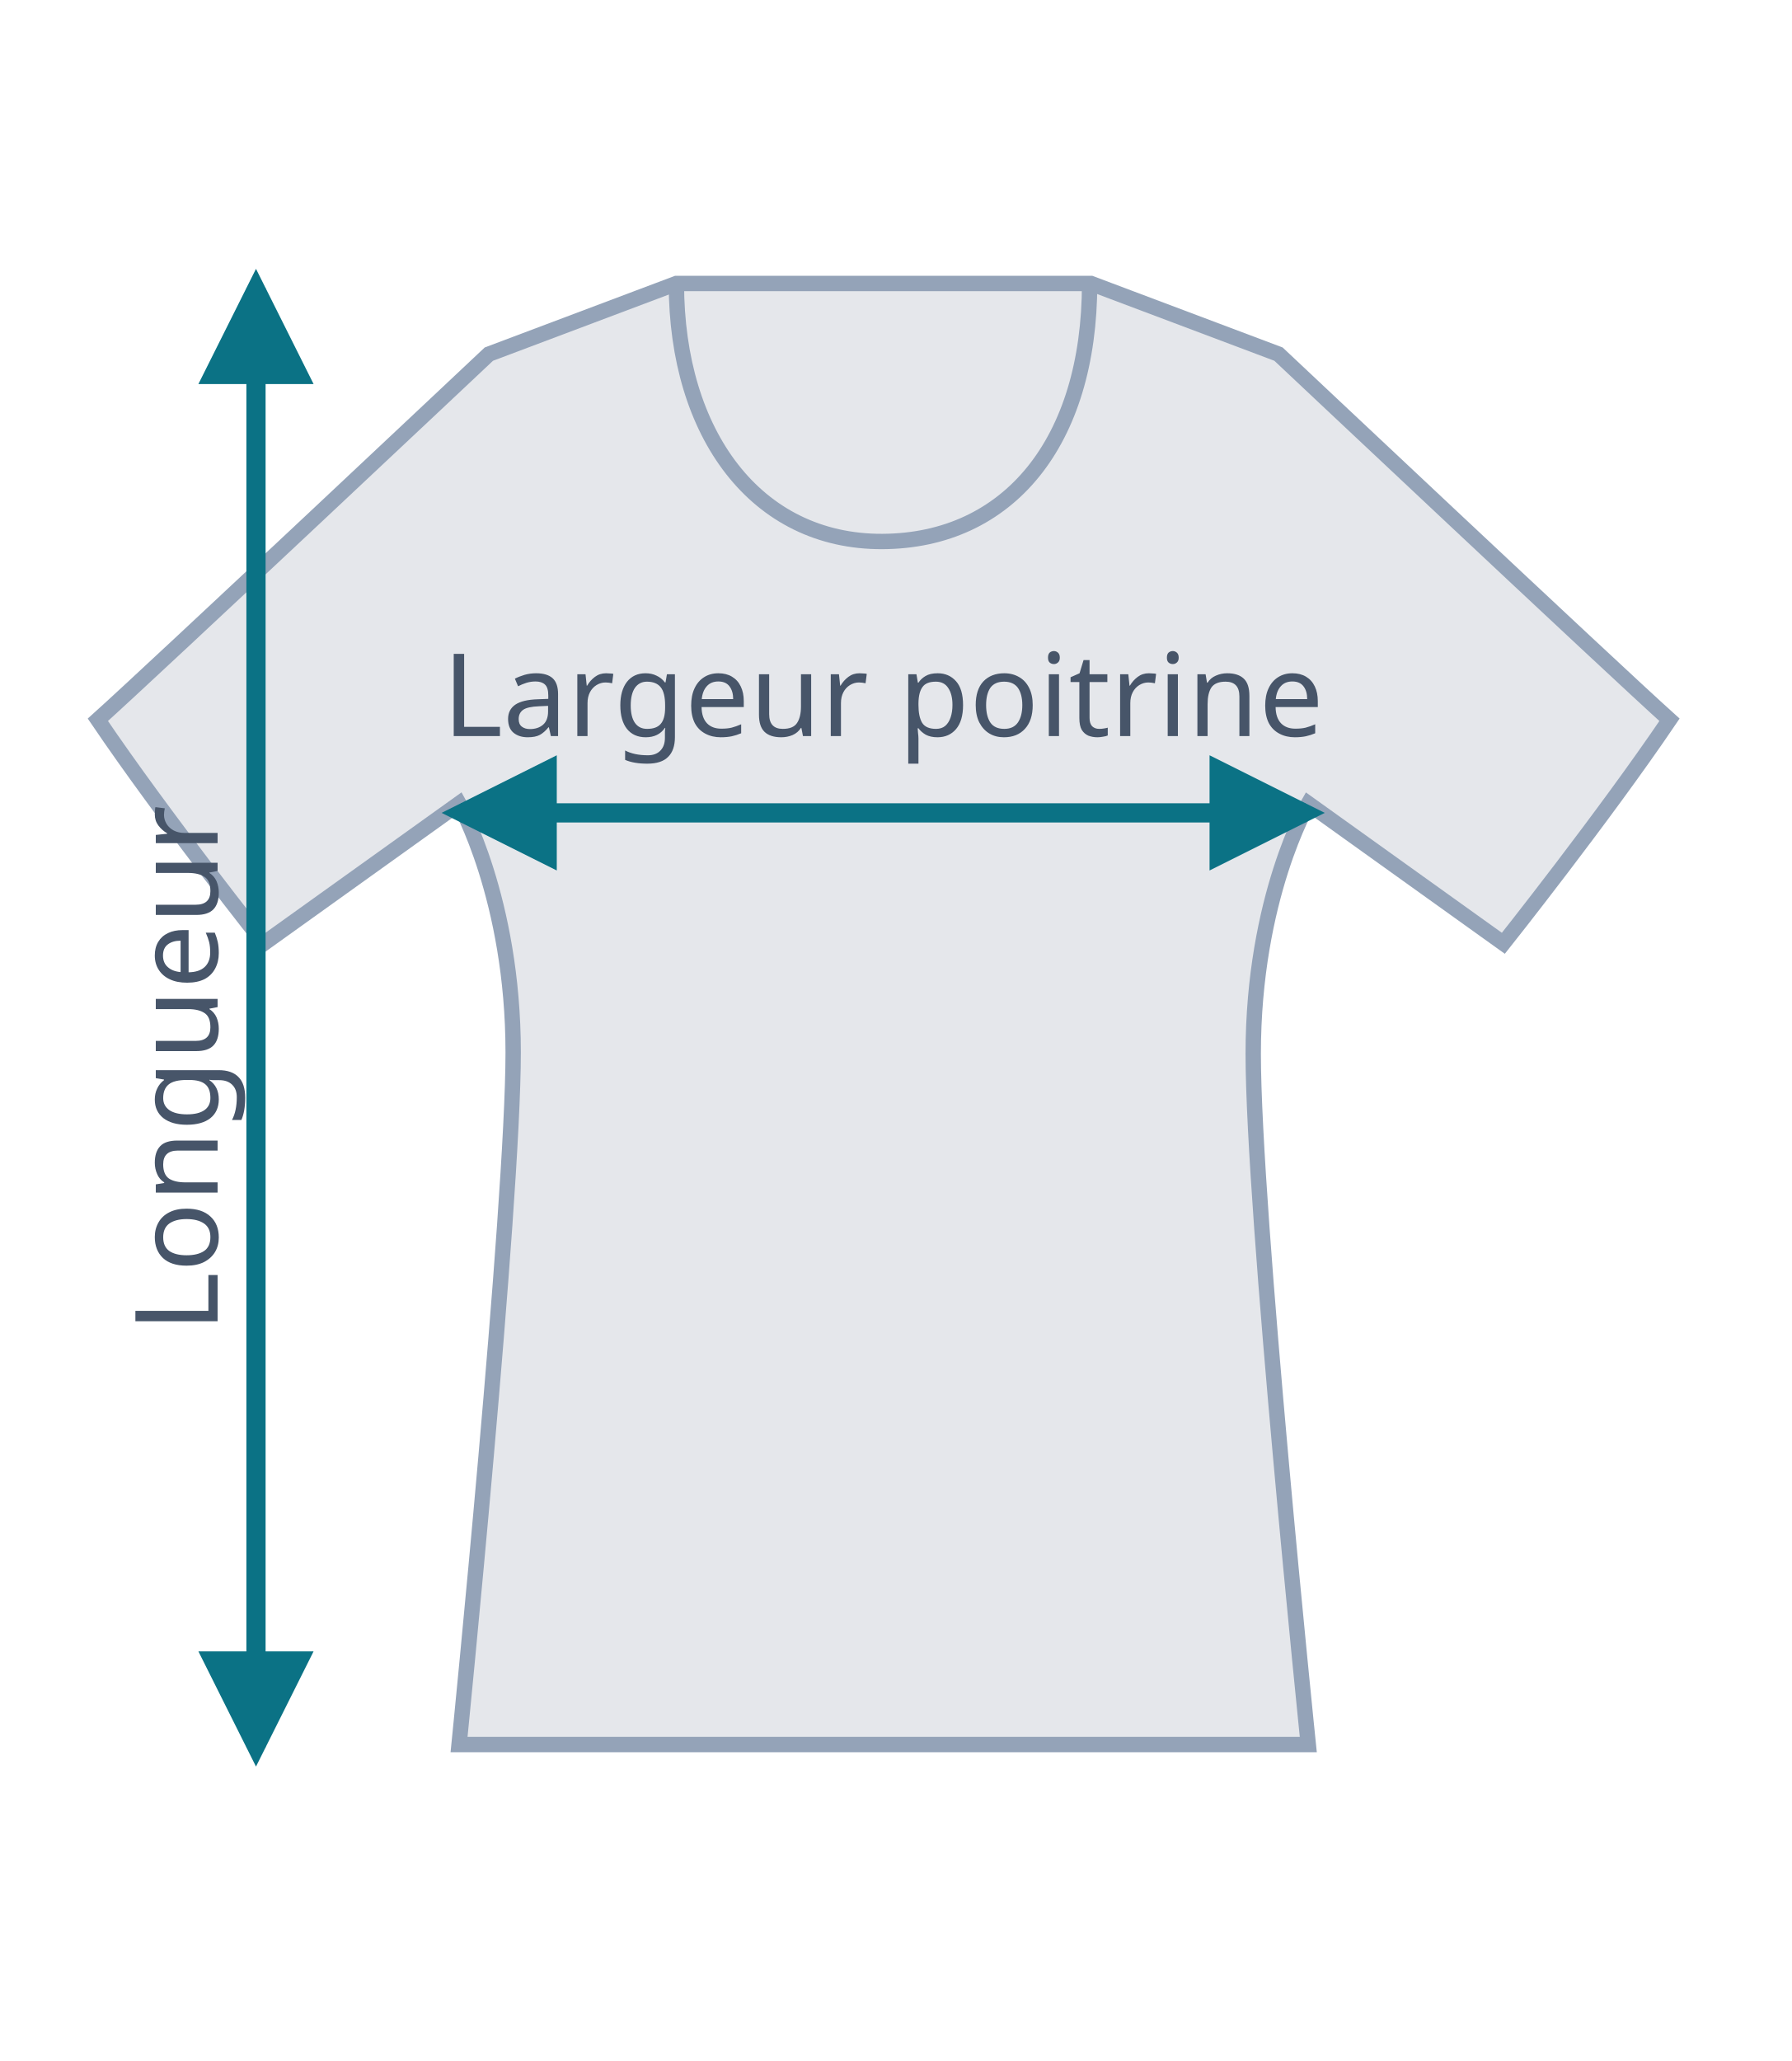
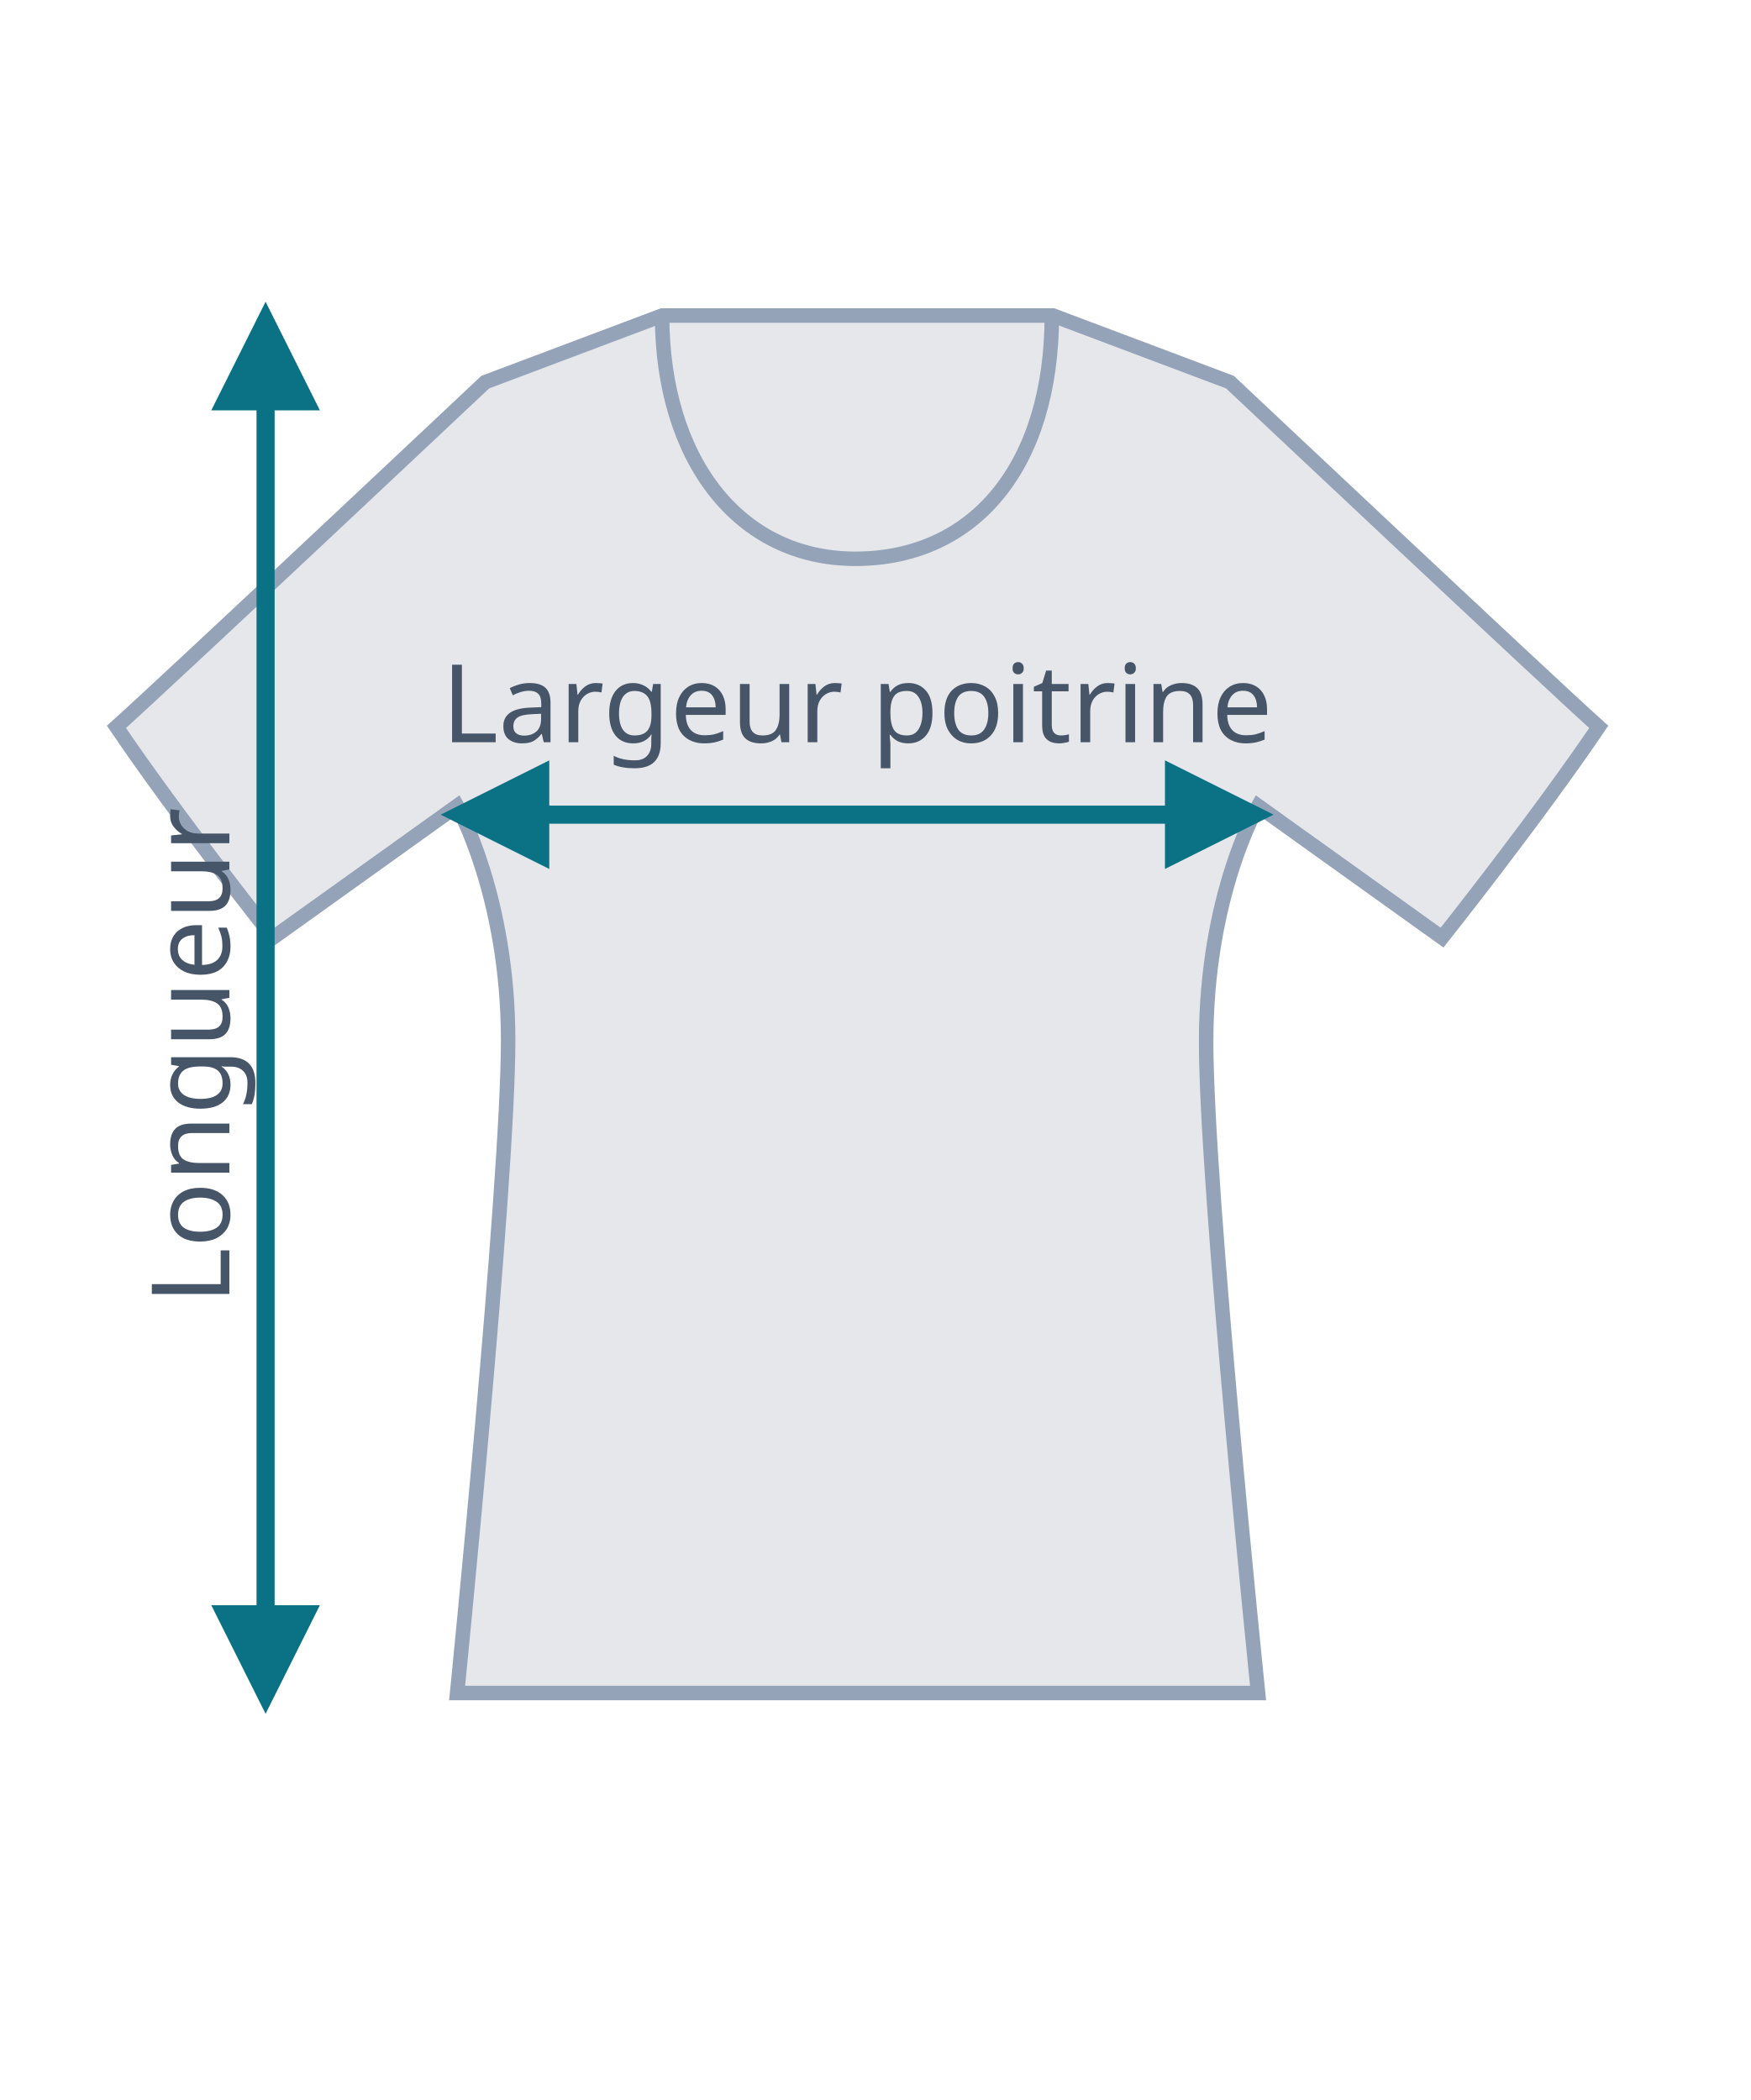
- <svg xmlns="http://www.w3.org/2000/svg" width="200" height="230" viewBox="30 82 140 130">
+ <svg xmlns="http://www.w3.org/2000/svg" width="200" height="240" viewBox="28 82 145 135">
  <defs>
    <marker id="arrowhead" markerWidth="6" markerHeight="6" refX="5" refY="3" orient="auto">
      <path d="M0,0 L6,3 L0,6 Z" fill="#0B7285" />
    </marker>
    <marker id="arrowhead-start" markerWidth="6" markerHeight="6" refX="1" refY="3" orient="auto">
      <path d="M6,0 L0,3 L6,6 Z" fill="#0B7285" />
    </marker>
  </defs>
  <path d="m 82.846,88.645 -14.652,5.518 c 0,0 -26.031,24.507 -30.549,28.565 5.132,7.581 12.98,17.46 12.98,17.46 l 15.24,-10.915 c 0,0 4.228,7.446 4.228,19.432 0,11.986 -4.228,54.073 -4.228,54.073 h 32.805 0.74 32.805 c 0,0 -4.303,-41.768 -4.303,-53.959 0,-12.192 4.303,-19.546 4.303,-19.546 l 15.24,10.915 c 0,0 7.847,-9.879 12.98,-17.46 -4.518,-4.058 -30.549,-28.565 -30.549,-28.565 L 115.234,88.645 H 99.41 98.669 Z" fill="#E5E7EB" stroke="#94a3b8" stroke-width="1.2" />
  <path d="m 82.846,88.645 c 0,11.776 6.24,20.199 16.089,20.155 9.849,-0.044 16.194,-7.756 16.194,-20.155" fill="none" stroke="#94a3b8" stroke-width="1.2" />
  <line x1="50" y1="89" x2="50" y2="203" stroke="#0B7285" stroke-width="1.5" marker-start="url(#arrowhead-start)" marker-end="url(#arrowhead)" />
  <text x="47" y="150" fill="#475569" font-size="9" font-family="sans-serif" text-anchor="middle" transform="rotate(-90, 47, 150)">Longueur</text>
  <line x1="66" y1="130" x2="132" y2="130" stroke="#0B7285" stroke-width="1.5" marker-start="url(#arrowhead-start)" marker-end="url(#arrowhead)" />
  <text x="99" y="124" fill="#475569" font-size="9" font-family="sans-serif" text-anchor="middle">Largeur poitrine</text>
</svg>
